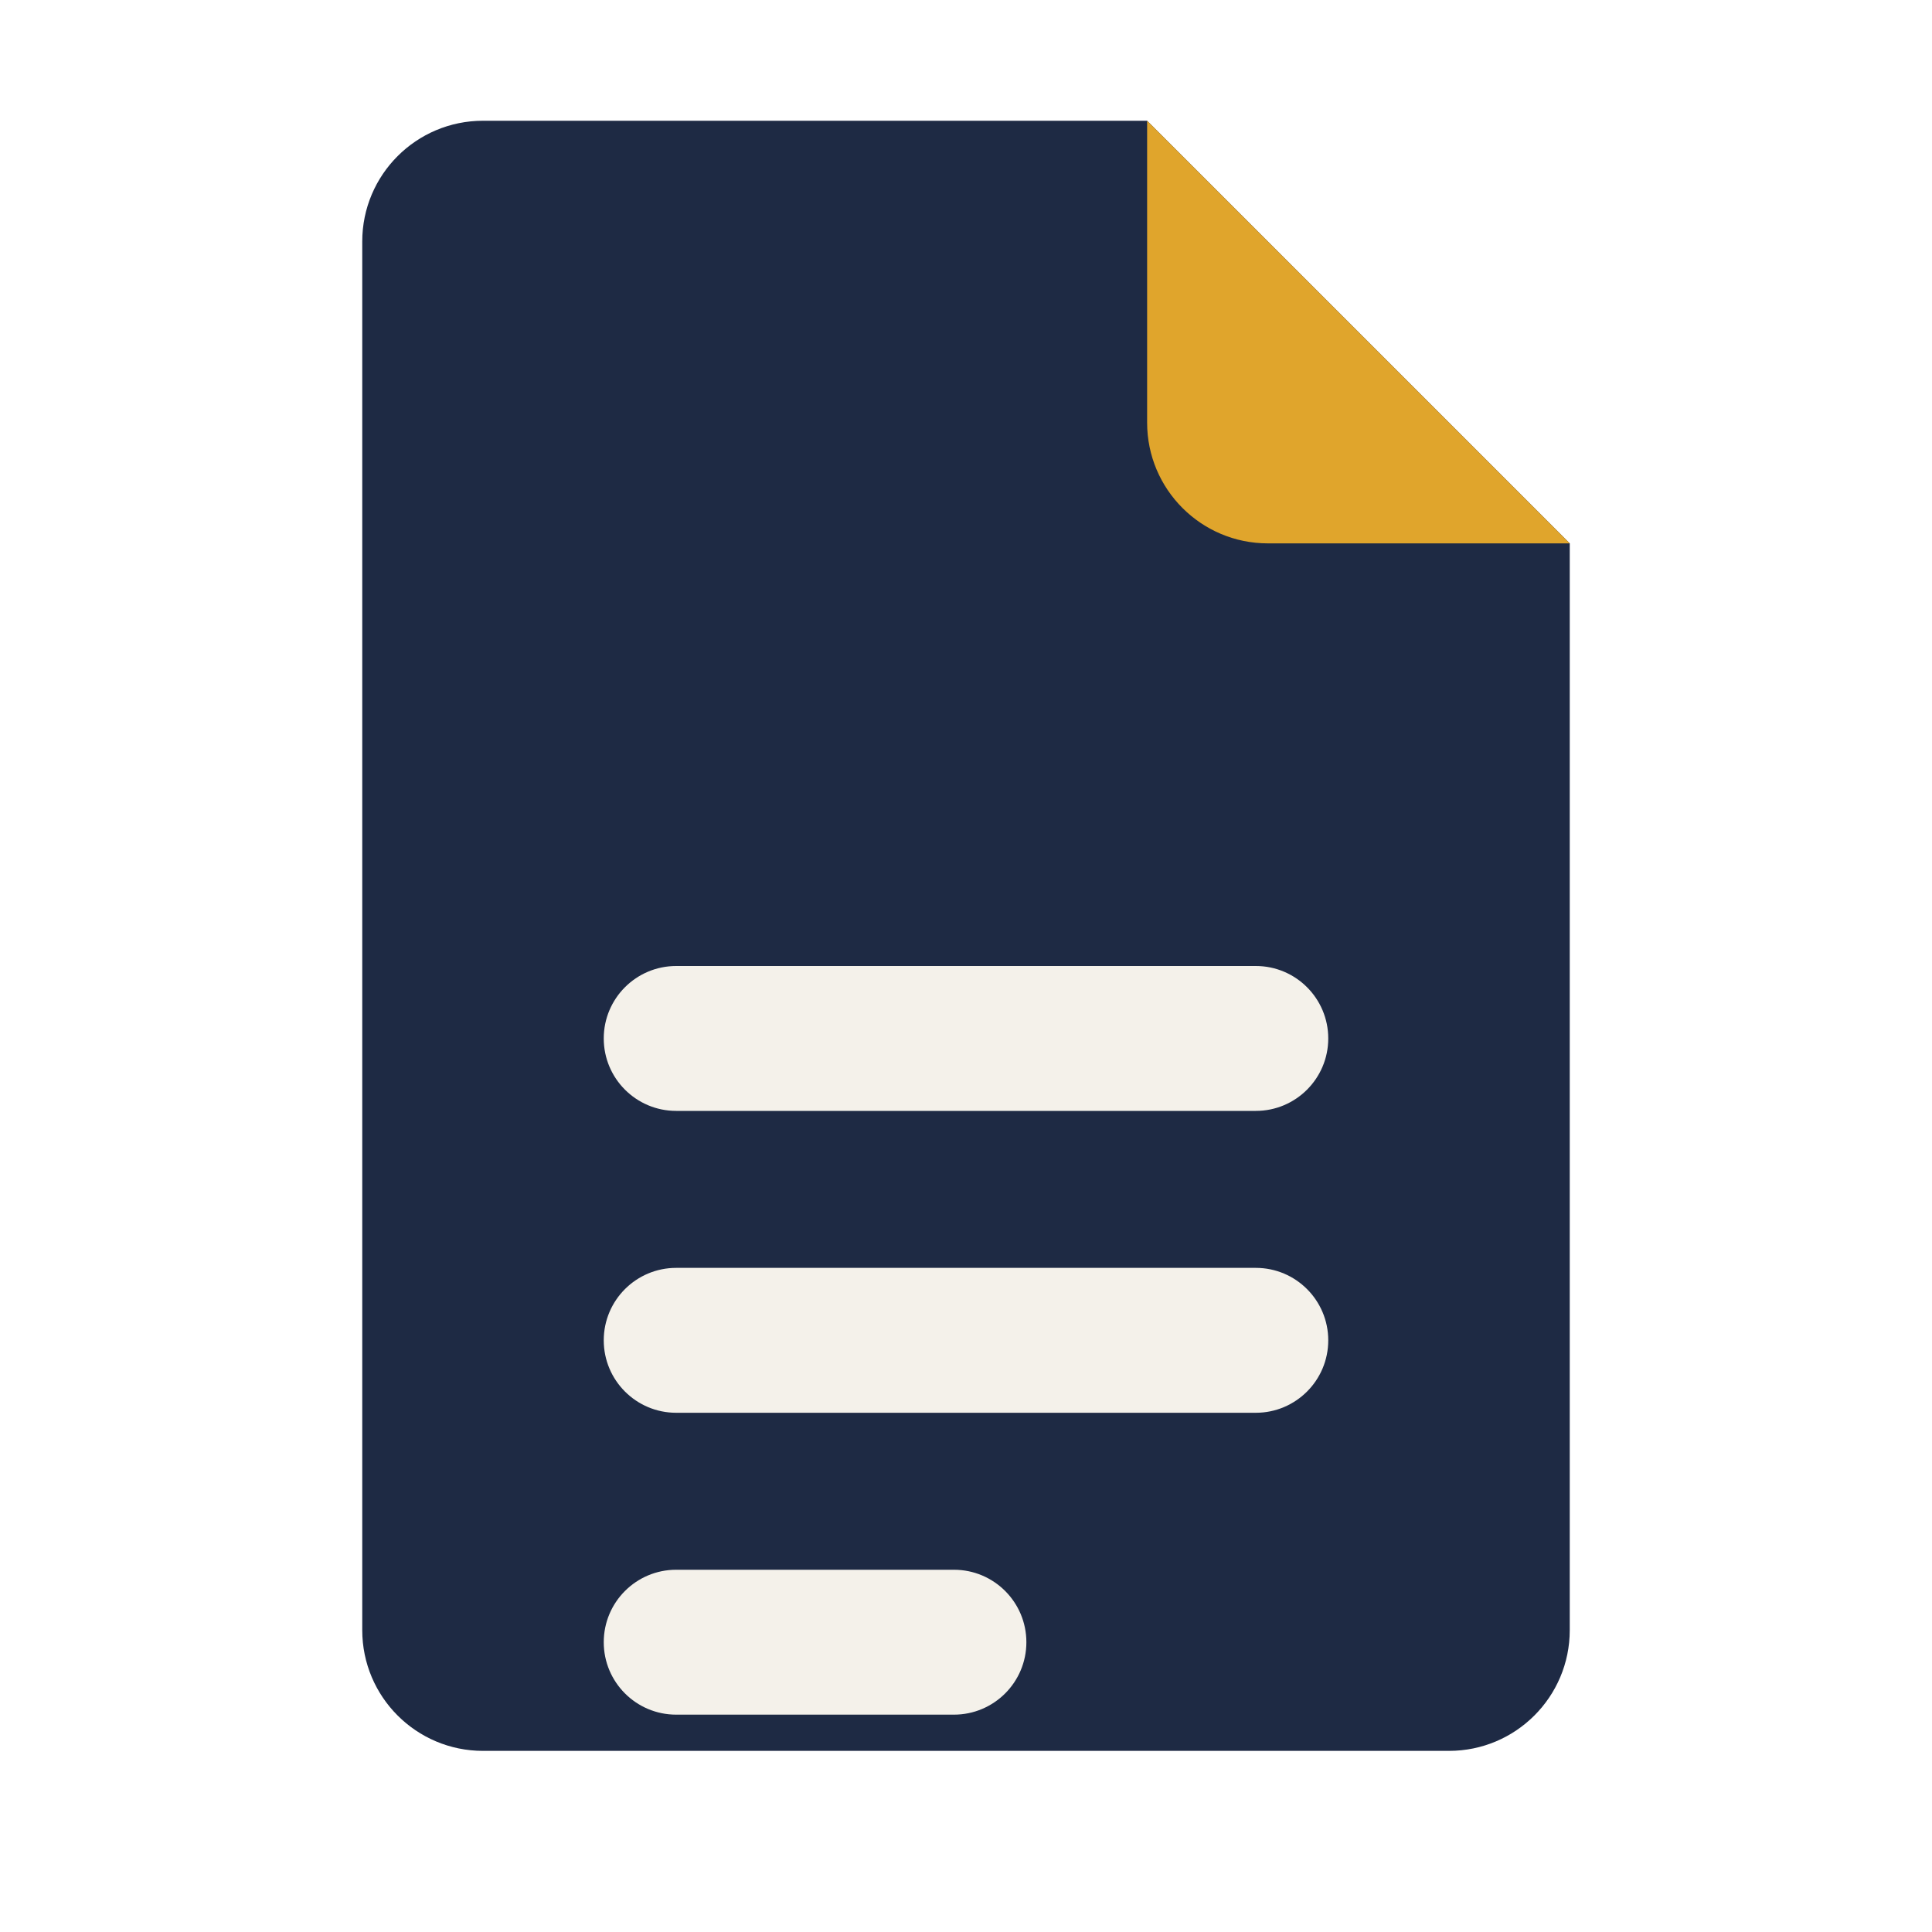
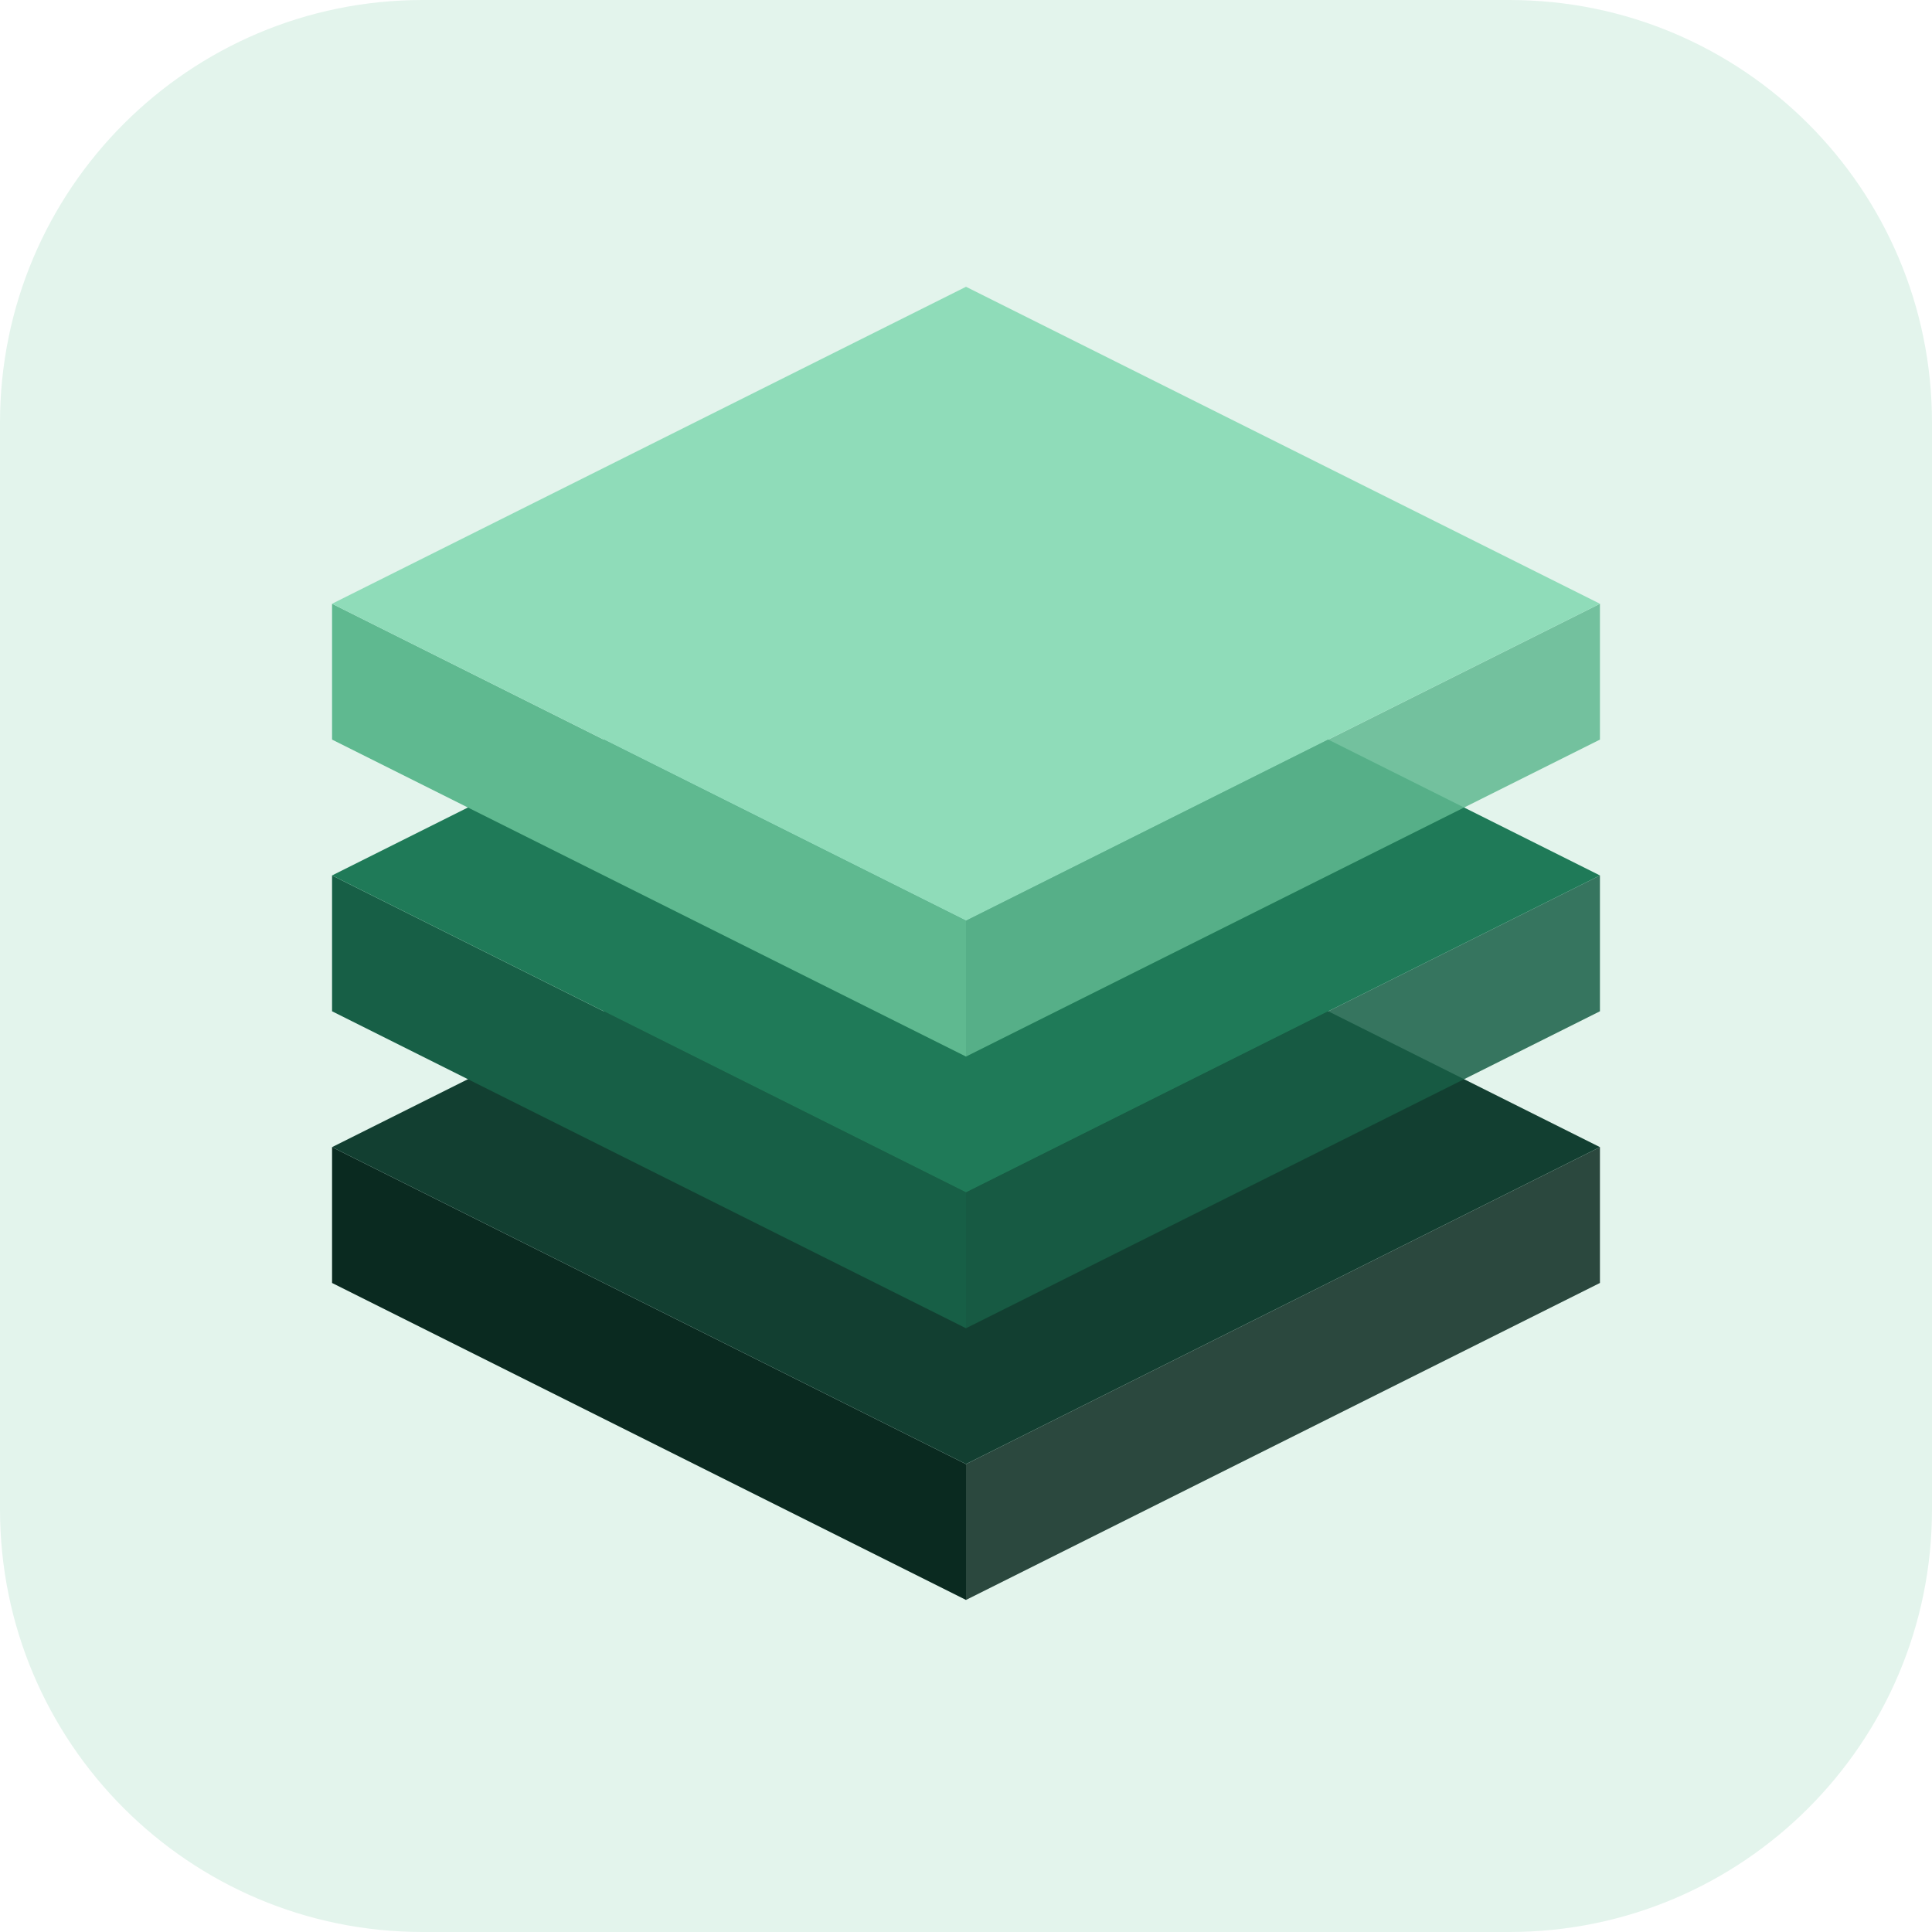
<svg xmlns="http://www.w3.org/2000/svg" width="32" height="32" viewBox="0 0 32 32">
-   <path d="M8 2h11l7 7v18a2 2 0 0 1-2 2H8a2 2 0 0 1-2-2V4a2 2 0 0 1 2-2z" fill="#1e2a44" />
-   <path d="M19 2v5a2 2 0 0 0 2 2h5z" fill="#e0a52c" />
-   <rect x="10" y="16" width="12" height="2.4" rx="1.2" fill="#f4f1ea" />
-   <rect x="10" y="21" width="12" height="2.4" rx="1.2" fill="#f4f1ea" />
-   <rect x="10" y="26" width="7" height="2.4" rx="1.2" fill="#f4f1ea" />
+   <rect width="32" height="32" rx="7" fill="#e3f4ec" />
+   <g transform="translate(4 4) scale(0.75)">
+     <path d="M2 20L16 27V30L2 23Z" fill="#0a2a20" />
+     <path d="M30 20L16 27V30L30 23Z" fill="#0a2a20" opacity="0.85" />
+     <path d="M16 13L30 20L16 27L2 20Z" fill="#123f31" />
+     <path d="M2 14L16 21V24L2 17Z" fill="#175f46" />
+     <path d="M30 14L16 21V24L30 17Z" fill="#175f46" opacity="0.85" />
+     <path d="M16 7L30 14L16 21L2 14Z" fill="#1f7a58" />
+     <path d="M2 8L16 15V18L2 11Z" fill="#5fb990" />
+     <path d="M30 8L16 15V18L30 11Z" fill="#5fb990" opacity="0.85" />
+     <path d="M16 1L30 8L16 15L2 8Z" fill="#8fdcb9" />
+   </g>
</svg>
